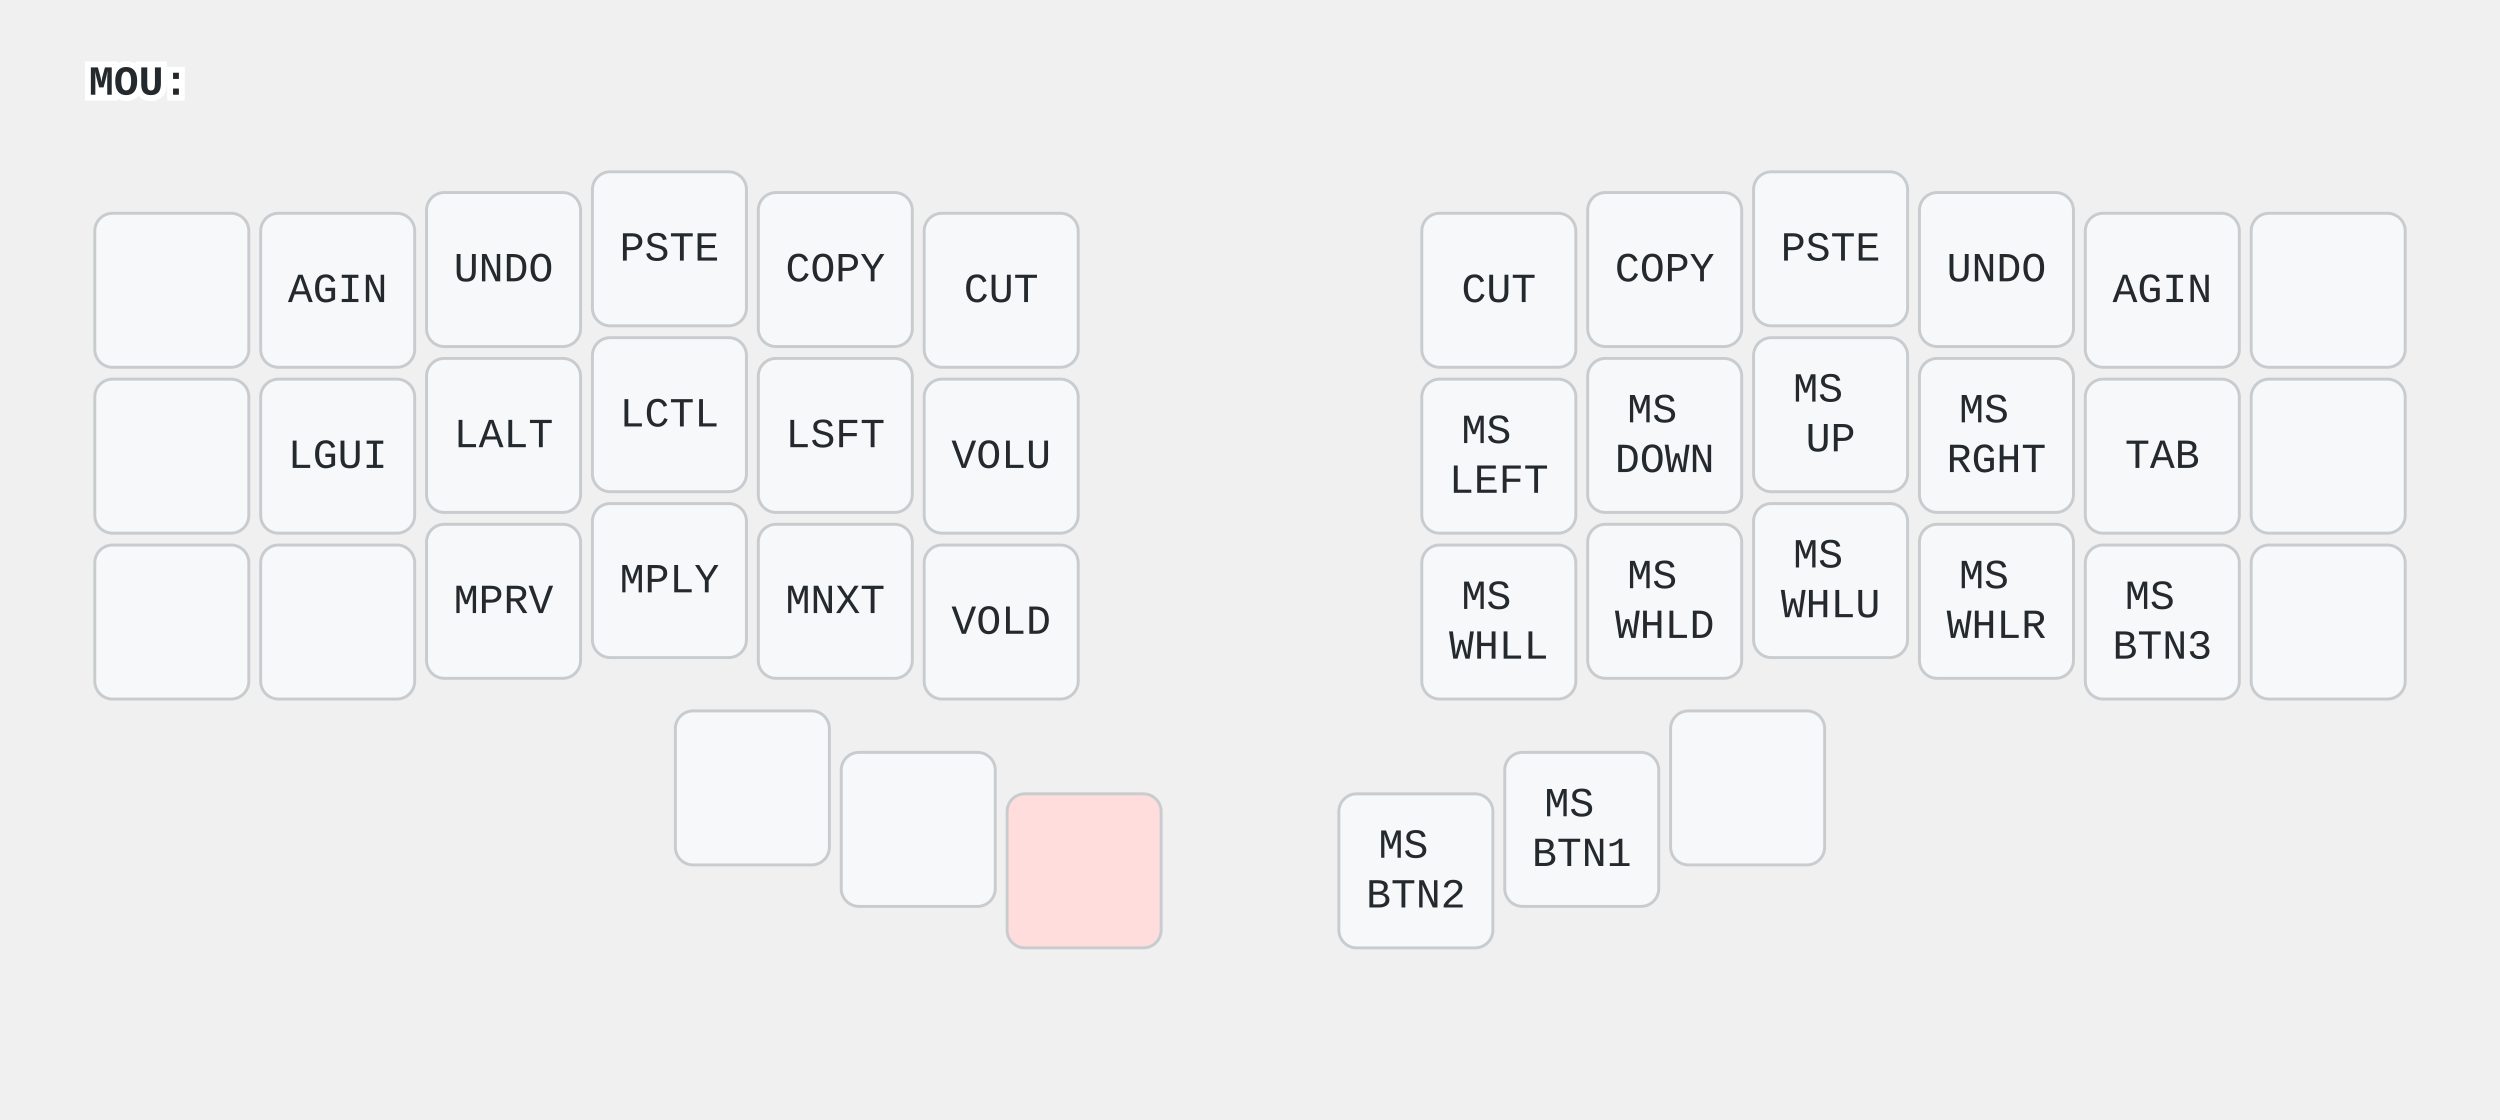
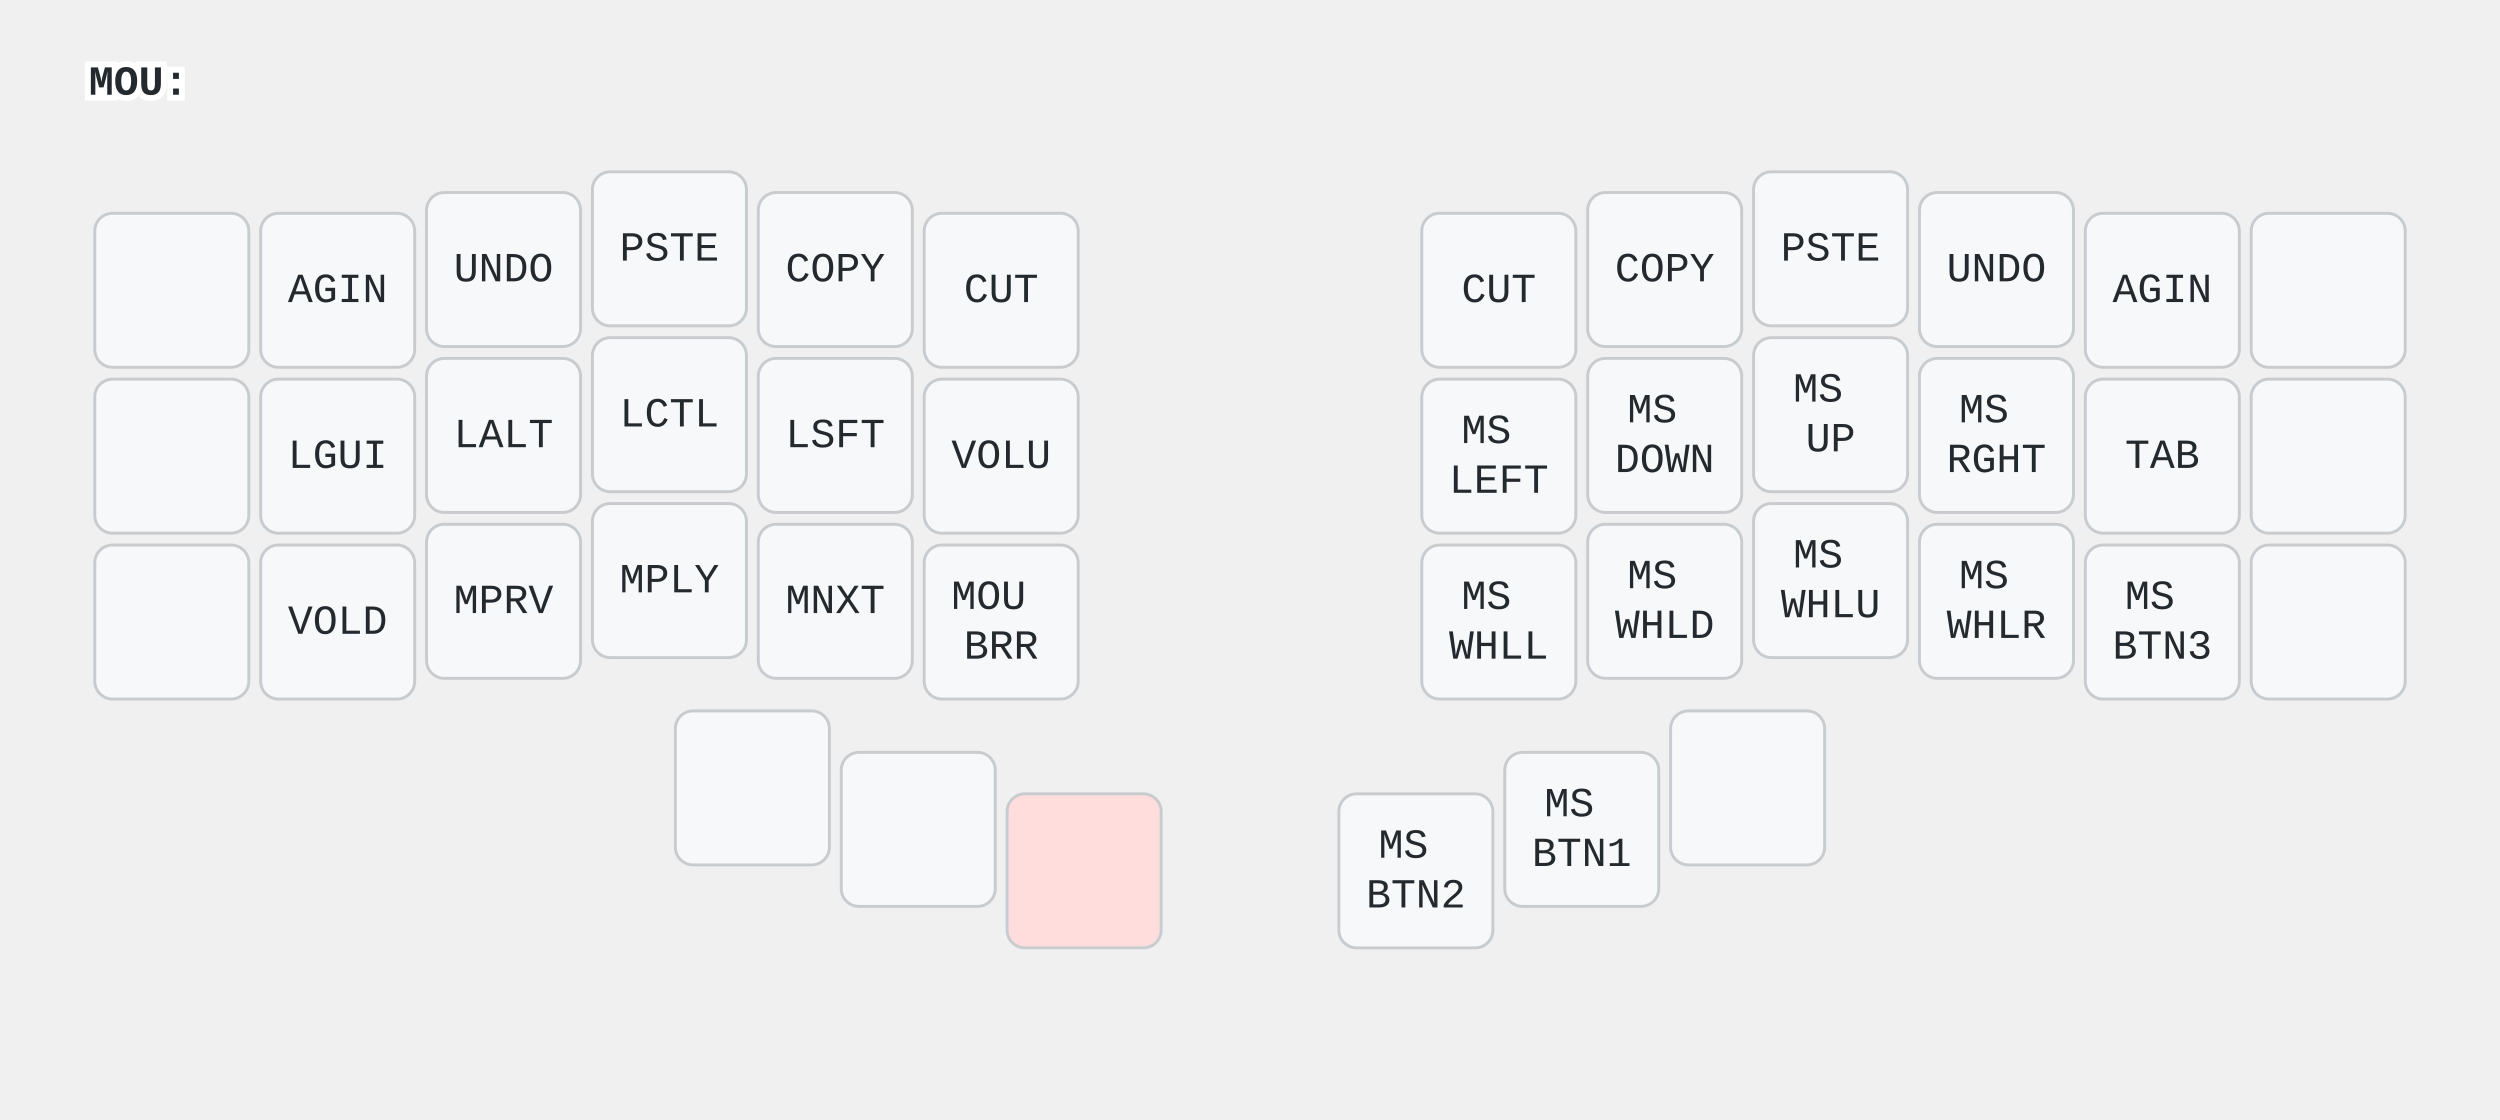
<svg xmlns="http://www.w3.org/2000/svg" width="844" height="378" viewBox="0 0 844 378" class="keymap">
  <style>/* inherit to force styles through use tags */
svg path {
    fill: inherit;
}

/* font and background color specifications */
svg.keymap {
    font-family: SFMono-Regular,Consolas,Liberation Mono,Menlo,monospace;
    font-size: 14px;
    font-kerning: normal;
    text-rendering: optimizeLegibility;
    fill: #24292e;
}

/* default key styling */
rect.key {
    fill: #f6f8fa;
}

rect.key, rect.combo {
    stroke: #c9cccf;
    stroke-width: 1;
}

/* default key side styling, only used is draw_key_sides is set */
rect.side {
    filter: brightness(90%);
}

/* color accent for combo boxes */
rect.combo, rect.combo-separate {
    fill: #cdf;
}

/* color accent for held keys */
rect.held, rect.combo.held {
    fill: #fdd;
}

/* color accent for ghost (optional) keys */
rect.ghost, rect.combo.ghost {
    stroke-dasharray: 4, 4;
    stroke-width: 2;
}

text {
    text-anchor: middle;
    dominant-baseline: middle;
}

/* styling for layer labels */
text.label {
    font-weight: bold;
    text-anchor: start;
    stroke: white;
    stroke-width: 4;
    paint-order: stroke;
}

/* styling for optional footer */
text.footer {
    text-anchor: end;
    dominant-baseline: auto;
    stroke: white;
    stroke-width: 4;
    paint-order: stroke;
}

/* styling for combo tap, and key non-tap label text */
text.combo, text.hold, text.shifted, text.left, text.right {
    font-size: 11px;
}

text.hold {
    text-anchor: middle;
    dominant-baseline: auto;
}

text.shifted {
    text-anchor: middle;
    dominant-baseline: hanging;
}

text.left {
    text-anchor: start;
}

text.right {
    text-anchor: end;
}

text.layer-activator {
    text-decoration: underline;
}

/* styling for hold/shifted label text in combo box */
text.combo.hold, text.combo.shifted, text.combo.left, text.combo.right {
    font-size: 8px;
}

/* lighter symbol for transparent keys */
text.trans {
    fill: #7b7e81;
}

/* styling for combo dendrons */
path.combo {
    stroke-width: 1;
    stroke: gray;
    fill: none;
}

/* Start Tabler Icons Cleanup */
/* cannot use height/width with glyphs */
.icon-tabler &gt; path {
    fill: inherit;
    stroke: inherit;
    stroke-width: 2;
}
/* hide tabler's default box */
.icon-tabler &gt; path[stroke="none"][fill="none"] {
    visibility: hidden;
}
/* End Tabler Icons Cleanup */
</style>
  <g transform="translate(30, 0)" class="layer-MOU">
    <text x="0" y="28" class="label" id="MOU">MOU:</text>
    <g transform="translate(0, 56)">
      <g transform="translate(28, 42)" class="key keypos-0">
        <rect rx="6" ry="6" x="-26" y="-26" width="52" height="52" class="key" />
      </g>
      <g transform="translate(84, 42)" class="key keypos-1">
        <rect rx="6" ry="6" x="-26" y="-26" width="52" height="52" class="key" />
        <text x="0" y="0" class="key tap">AGIN</text>
      </g>
      <g transform="translate(140, 35)" class="key keypos-2">
        <rect rx="6" ry="6" x="-26" y="-26" width="52" height="52" class="key" />
        <text x="0" y="0" class="key tap">UNDO</text>
      </g>
      <g transform="translate(196, 28)" class="key keypos-3">
        <rect rx="6" ry="6" x="-26" y="-26" width="52" height="52" class="key" />
        <text x="0" y="0" class="key tap">PSTE</text>
      </g>
      <g transform="translate(252, 35)" class="key keypos-4">
        <rect rx="6" ry="6" x="-26" y="-26" width="52" height="52" class="key" />
        <text x="0" y="0" class="key tap">COPY</text>
      </g>
      <g transform="translate(308, 42)" class="key keypos-5">
        <rect rx="6" ry="6" x="-26" y="-26" width="52" height="52" class="key" />
        <text x="0" y="0" class="key tap">CUT</text>
      </g>
      <g transform="translate(476, 42)" class="key keypos-6">
        <rect rx="6" ry="6" x="-26" y="-26" width="52" height="52" class="key" />
        <text x="0" y="0" class="key tap">CUT</text>
      </g>
      <g transform="translate(532, 35)" class="key keypos-7">
        <rect rx="6" ry="6" x="-26" y="-26" width="52" height="52" class="key" />
        <text x="0" y="0" class="key tap">COPY</text>
      </g>
      <g transform="translate(588, 28)" class="key keypos-8">
        <rect rx="6" ry="6" x="-26" y="-26" width="52" height="52" class="key" />
        <text x="0" y="0" class="key tap">PSTE</text>
      </g>
      <g transform="translate(644, 35)" class="key keypos-9">
        <rect rx="6" ry="6" x="-26" y="-26" width="52" height="52" class="key" />
        <text x="0" y="0" class="key tap">UNDO</text>
      </g>
      <g transform="translate(700, 42)" class="key keypos-10">
        <rect rx="6" ry="6" x="-26" y="-26" width="52" height="52" class="key" />
        <text x="0" y="0" class="key tap">AGIN</text>
      </g>
      <g transform="translate(756, 42)" class="key keypos-11">
        <rect rx="6" ry="6" x="-26" y="-26" width="52" height="52" class="key" />
      </g>
      <g transform="translate(28, 98)" class="key keypos-12">
        <rect rx="6" ry="6" x="-26" y="-26" width="52" height="52" class="key" />
      </g>
      <g transform="translate(84, 98)" class="key keypos-13">
        <rect rx="6" ry="6" x="-26" y="-26" width="52" height="52" class="key" />
        <text x="0" y="0" class="key tap">LGUI</text>
      </g>
      <g transform="translate(140, 91)" class="key keypos-14">
        <rect rx="6" ry="6" x="-26" y="-26" width="52" height="52" class="key" />
        <text x="0" y="0" class="key tap">LALT</text>
      </g>
      <g transform="translate(196, 84)" class="key keypos-15">
        <rect rx="6" ry="6" x="-26" y="-26" width="52" height="52" class="key" />
        <text x="0" y="0" class="key tap">LCTL</text>
      </g>
      <g transform="translate(252, 91)" class="key keypos-16">
        <rect rx="6" ry="6" x="-26" y="-26" width="52" height="52" class="key" />
        <text x="0" y="0" class="key tap">LSFT</text>
      </g>
      <g transform="translate(308, 98)" class="key keypos-17">
        <rect rx="6" ry="6" x="-26" y="-26" width="52" height="52" class="key" />
        <text x="0" y="0" class="key tap">VOLU</text>
      </g>
      <g transform="translate(476, 98)" class="key keypos-18">
        <rect rx="6" ry="6" x="-26" y="-26" width="52" height="52" class="key" />
        <text x="0" y="0" class="key tap">
          <tspan x="0" dy="-0.6em">MS</tspan>
          <tspan x="0" dy="1.2em">LEFT</tspan>
        </text>
      </g>
      <g transform="translate(532, 91)" class="key keypos-19">
        <rect rx="6" ry="6" x="-26" y="-26" width="52" height="52" class="key" />
        <text x="0" y="0" class="key tap">
          <tspan x="0" dy="-0.6em">MS</tspan>
          <tspan x="0" dy="1.2em">DOWN</tspan>
        </text>
      </g>
      <g transform="translate(588, 84)" class="key keypos-20">
        <rect rx="6" ry="6" x="-26" y="-26" width="52" height="52" class="key" />
        <text x="0" y="0" class="key tap">
          <tspan x="0" dy="-0.6em">MS</tspan>
          <tspan x="0" dy="1.2em">UP</tspan>
        </text>
      </g>
      <g transform="translate(644, 91)" class="key keypos-21">
        <rect rx="6" ry="6" x="-26" y="-26" width="52" height="52" class="key" />
        <text x="0" y="0" class="key tap">
          <tspan x="0" dy="-0.6em">MS</tspan>
          <tspan x="0" dy="1.2em">RGHT</tspan>
        </text>
      </g>
      <g transform="translate(700, 98)" class="key keypos-22">
        <rect rx="6" ry="6" x="-26" y="-26" width="52" height="52" class="key" />
        <text x="0" y="0" class="key tap">TAB</text>
      </g>
      <g transform="translate(756, 98)" class="key keypos-23">
        <rect rx="6" ry="6" x="-26" y="-26" width="52" height="52" class="key" />
      </g>
      <g transform="translate(28, 154)" class="key keypos-24">
        <rect rx="6" ry="6" x="-26" y="-26" width="52" height="52" class="key" />
      </g>
      <g transform="translate(84, 154)" class="key keypos-25">
        <rect rx="6" ry="6" x="-26" y="-26" width="52" height="52" class="key" />
+         <text x="0" y="0" class="key tap">VOLD</text>
      </g>
      <g transform="translate(140, 147)" class="key keypos-26">
        <rect rx="6" ry="6" x="-26" y="-26" width="52" height="52" class="key" />
        <text x="0" y="0" class="key tap">MPRV</text>
      </g>
      <g transform="translate(196, 140)" class="key keypos-27">
        <rect rx="6" ry="6" x="-26" y="-26" width="52" height="52" class="key" />
        <text x="0" y="0" class="key tap">MPLY</text>
      </g>
      <g transform="translate(252, 147)" class="key keypos-28">
        <rect rx="6" ry="6" x="-26" y="-26" width="52" height="52" class="key" />
        <text x="0" y="0" class="key tap">MNXT</text>
      </g>
      <g transform="translate(308, 154)" class="key keypos-29">
        <rect rx="6" ry="6" x="-26" y="-26" width="52" height="52" class="key" />
-         <text x="0" y="0" class="key tap">VOLD</text>
+         <text x="0" y="0" class="key tap">
+           <tspan x="0" dy="-0.6em">MOU</tspan>
+           <tspan x="0" dy="1.2em">BRR</tspan>
+         </text>
      </g>
      <g transform="translate(476, 154)" class="key keypos-30">
        <rect rx="6" ry="6" x="-26" y="-26" width="52" height="52" class="key" />
        <text x="0" y="0" class="key tap">
          <tspan x="0" dy="-0.6em">MS</tspan>
          <tspan x="0" dy="1.2em">WHLL</tspan>
        </text>
      </g>
      <g transform="translate(532, 147)" class="key keypos-31">
        <rect rx="6" ry="6" x="-26" y="-26" width="52" height="52" class="key" />
        <text x="0" y="0" class="key tap">
          <tspan x="0" dy="-0.6em">MS</tspan>
          <tspan x="0" dy="1.2em">WHLD</tspan>
        </text>
      </g>
      <g transform="translate(588, 140)" class="key keypos-32">
        <rect rx="6" ry="6" x="-26" y="-26" width="52" height="52" class="key" />
        <text x="0" y="0" class="key tap">
          <tspan x="0" dy="-0.6em">MS</tspan>
          <tspan x="0" dy="1.2em">WHLU</tspan>
        </text>
      </g>
      <g transform="translate(644, 147)" class="key keypos-33">
        <rect rx="6" ry="6" x="-26" y="-26" width="52" height="52" class="key" />
        <text x="0" y="0" class="key tap">
          <tspan x="0" dy="-0.6em">MS</tspan>
          <tspan x="0" dy="1.2em">WHLR</tspan>
        </text>
      </g>
      <g transform="translate(700, 154)" class="key keypos-34">
        <rect rx="6" ry="6" x="-26" y="-26" width="52" height="52" class="key" />
        <text x="0" y="0" class="key tap">
          <tspan x="0" dy="-0.6em">MS</tspan>
          <tspan x="0" dy="1.2em">BTN3</tspan>
        </text>
      </g>
      <g transform="translate(756, 154)" class="key keypos-35">
        <rect rx="6" ry="6" x="-26" y="-26" width="52" height="52" class="key" />
      </g>
      <g transform="translate(224, 210)" class="key keypos-36">
        <rect rx="6" ry="6" x="-26" y="-26" width="52" height="52" class="key" />
      </g>
      <g transform="translate(280, 224)" class="key keypos-37">
        <rect rx="6" ry="6" x="-26" y="-26" width="52" height="52" class="key" />
      </g>
      <g transform="translate(336, 238)" class="key held keypos-38">
        <rect rx="6" ry="6" x="-26" y="-26" width="52" height="52" class="key held" />
      </g>
      <g transform="translate(448, 238)" class="key keypos-39">
        <rect rx="6" ry="6" x="-26" y="-26" width="52" height="52" class="key" />
        <text x="0" y="0" class="key tap">
          <tspan x="0" dy="-0.6em">MS</tspan>
          <tspan x="0" dy="1.2em">BTN2</tspan>
        </text>
      </g>
      <g transform="translate(504, 224)" class="key keypos-40">
        <rect rx="6" ry="6" x="-26" y="-26" width="52" height="52" class="key" />
        <text x="0" y="0" class="key tap">
          <tspan x="0" dy="-0.6em">MS</tspan>
          <tspan x="0" dy="1.2em">BTN1</tspan>
        </text>
      </g>
      <g transform="translate(560, 210)" class="key keypos-41">
        <rect rx="6" ry="6" x="-26" y="-26" width="52" height="52" class="key" />
      </g>
    </g>
  </g>
</svg>
